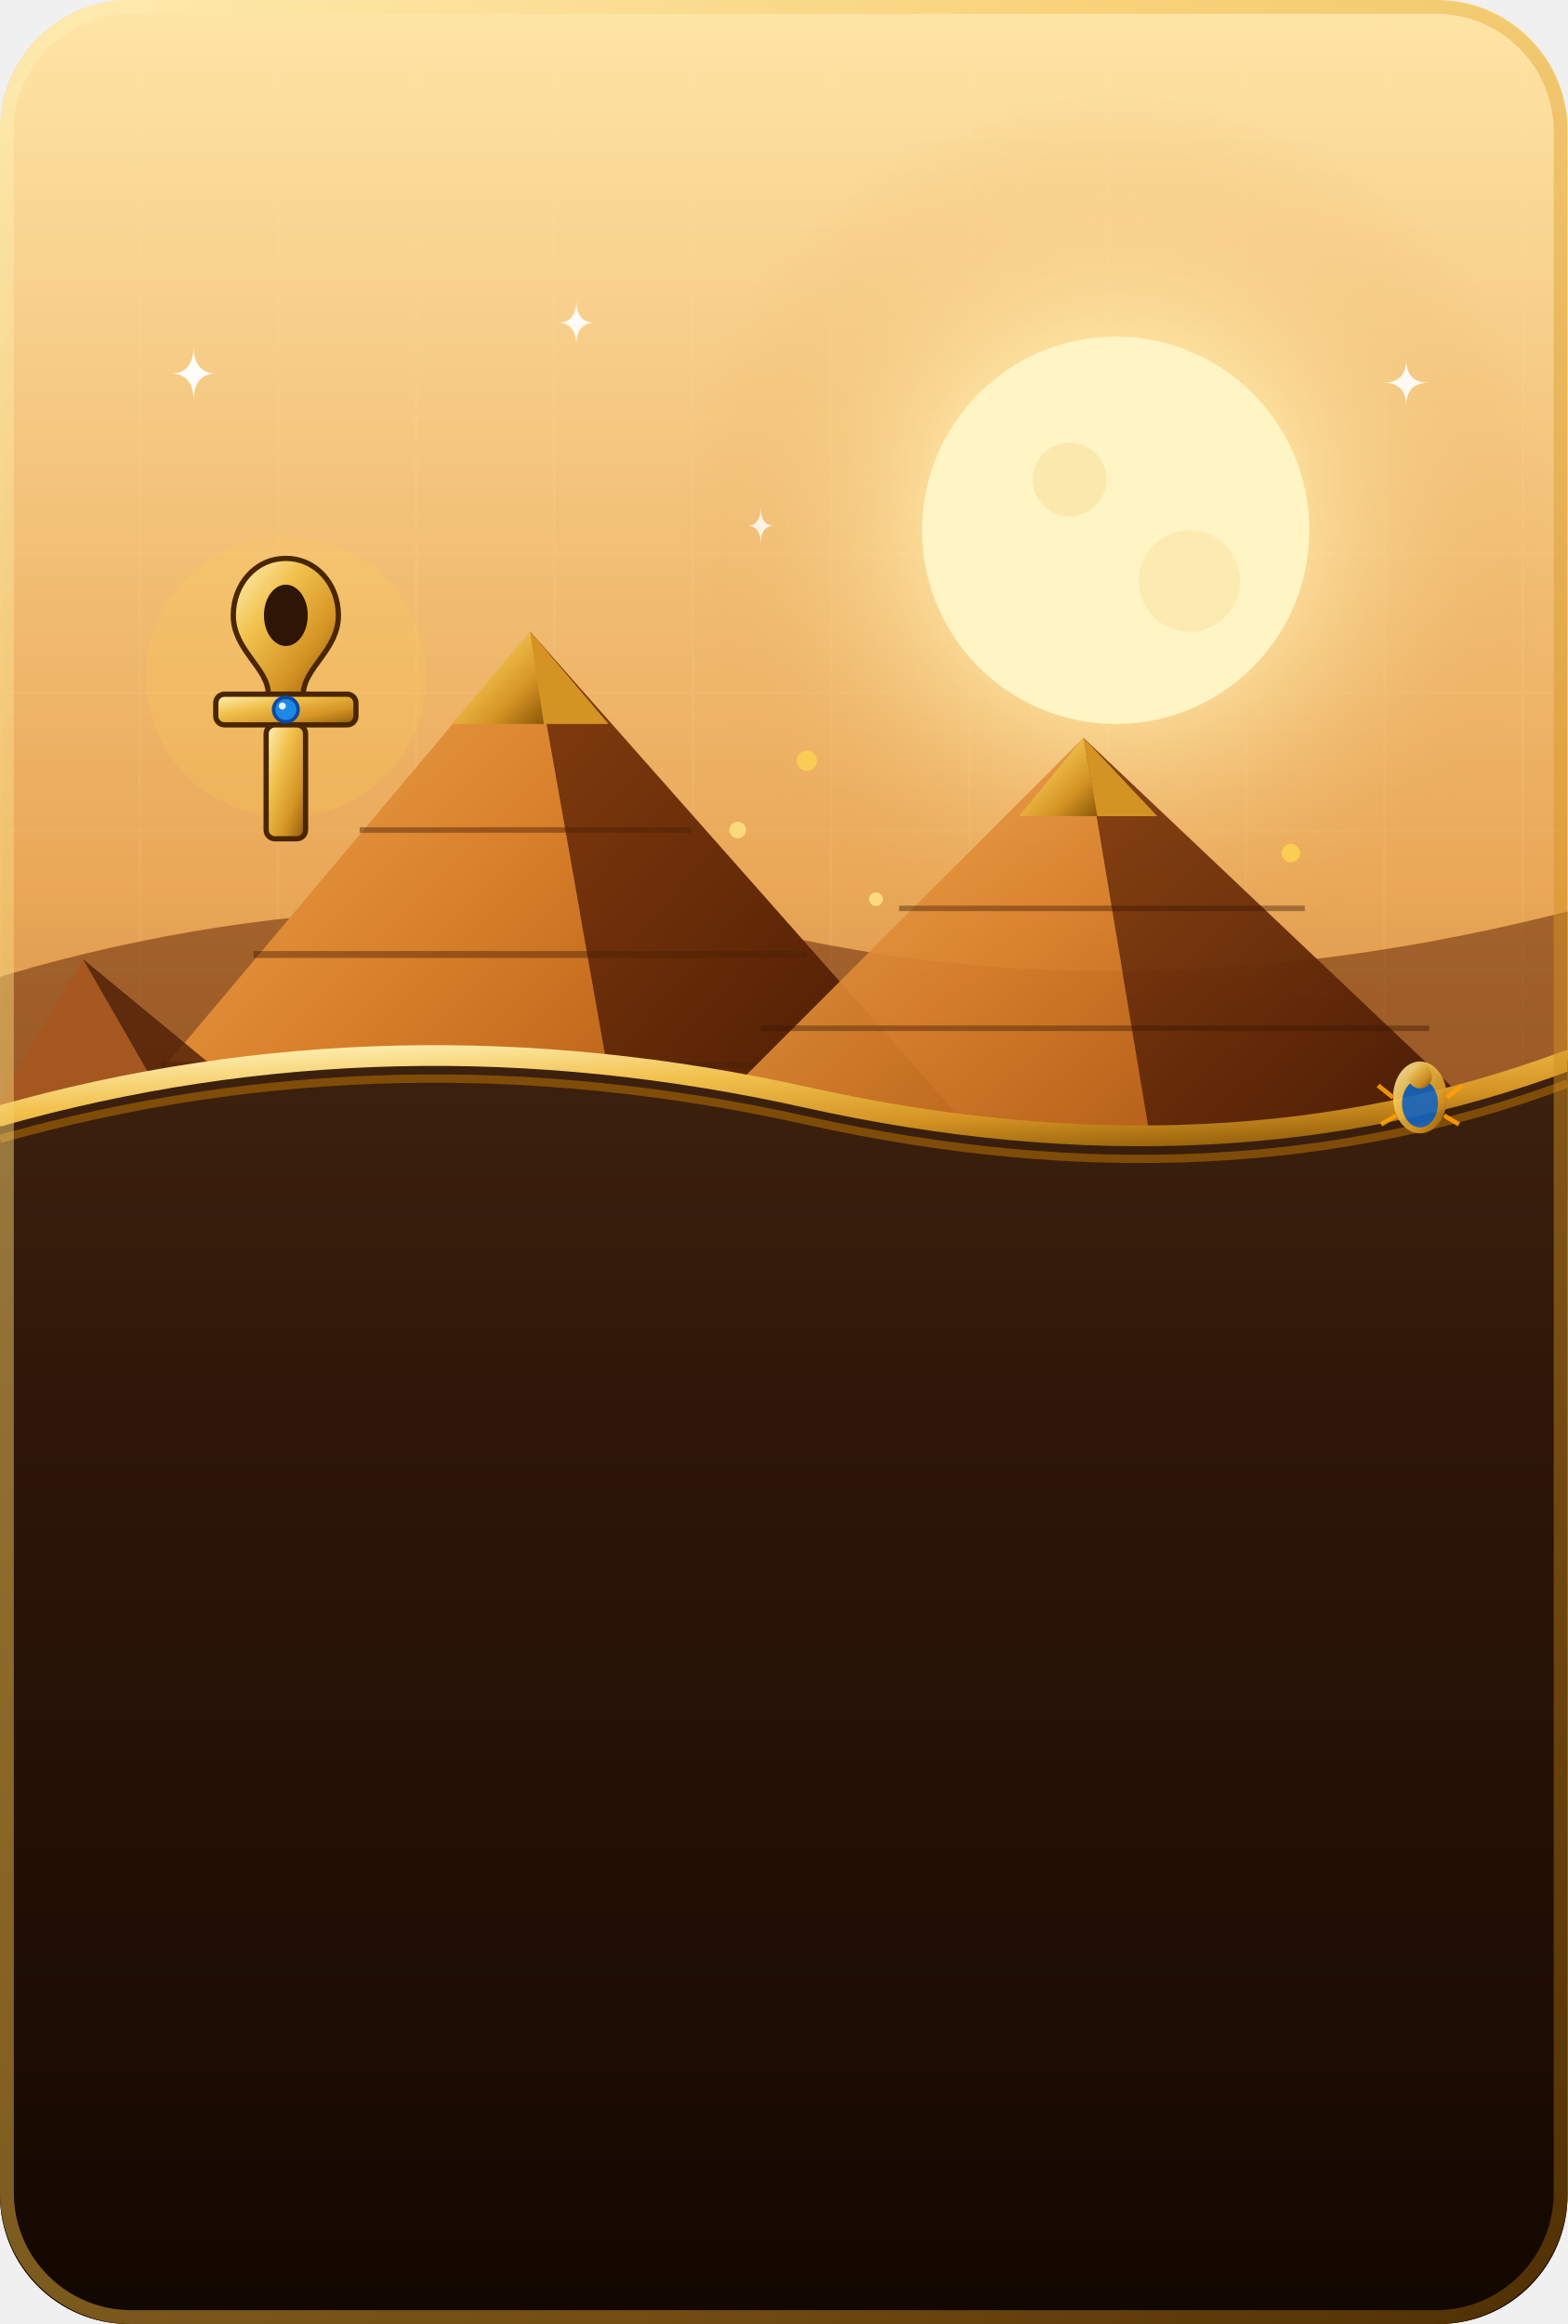
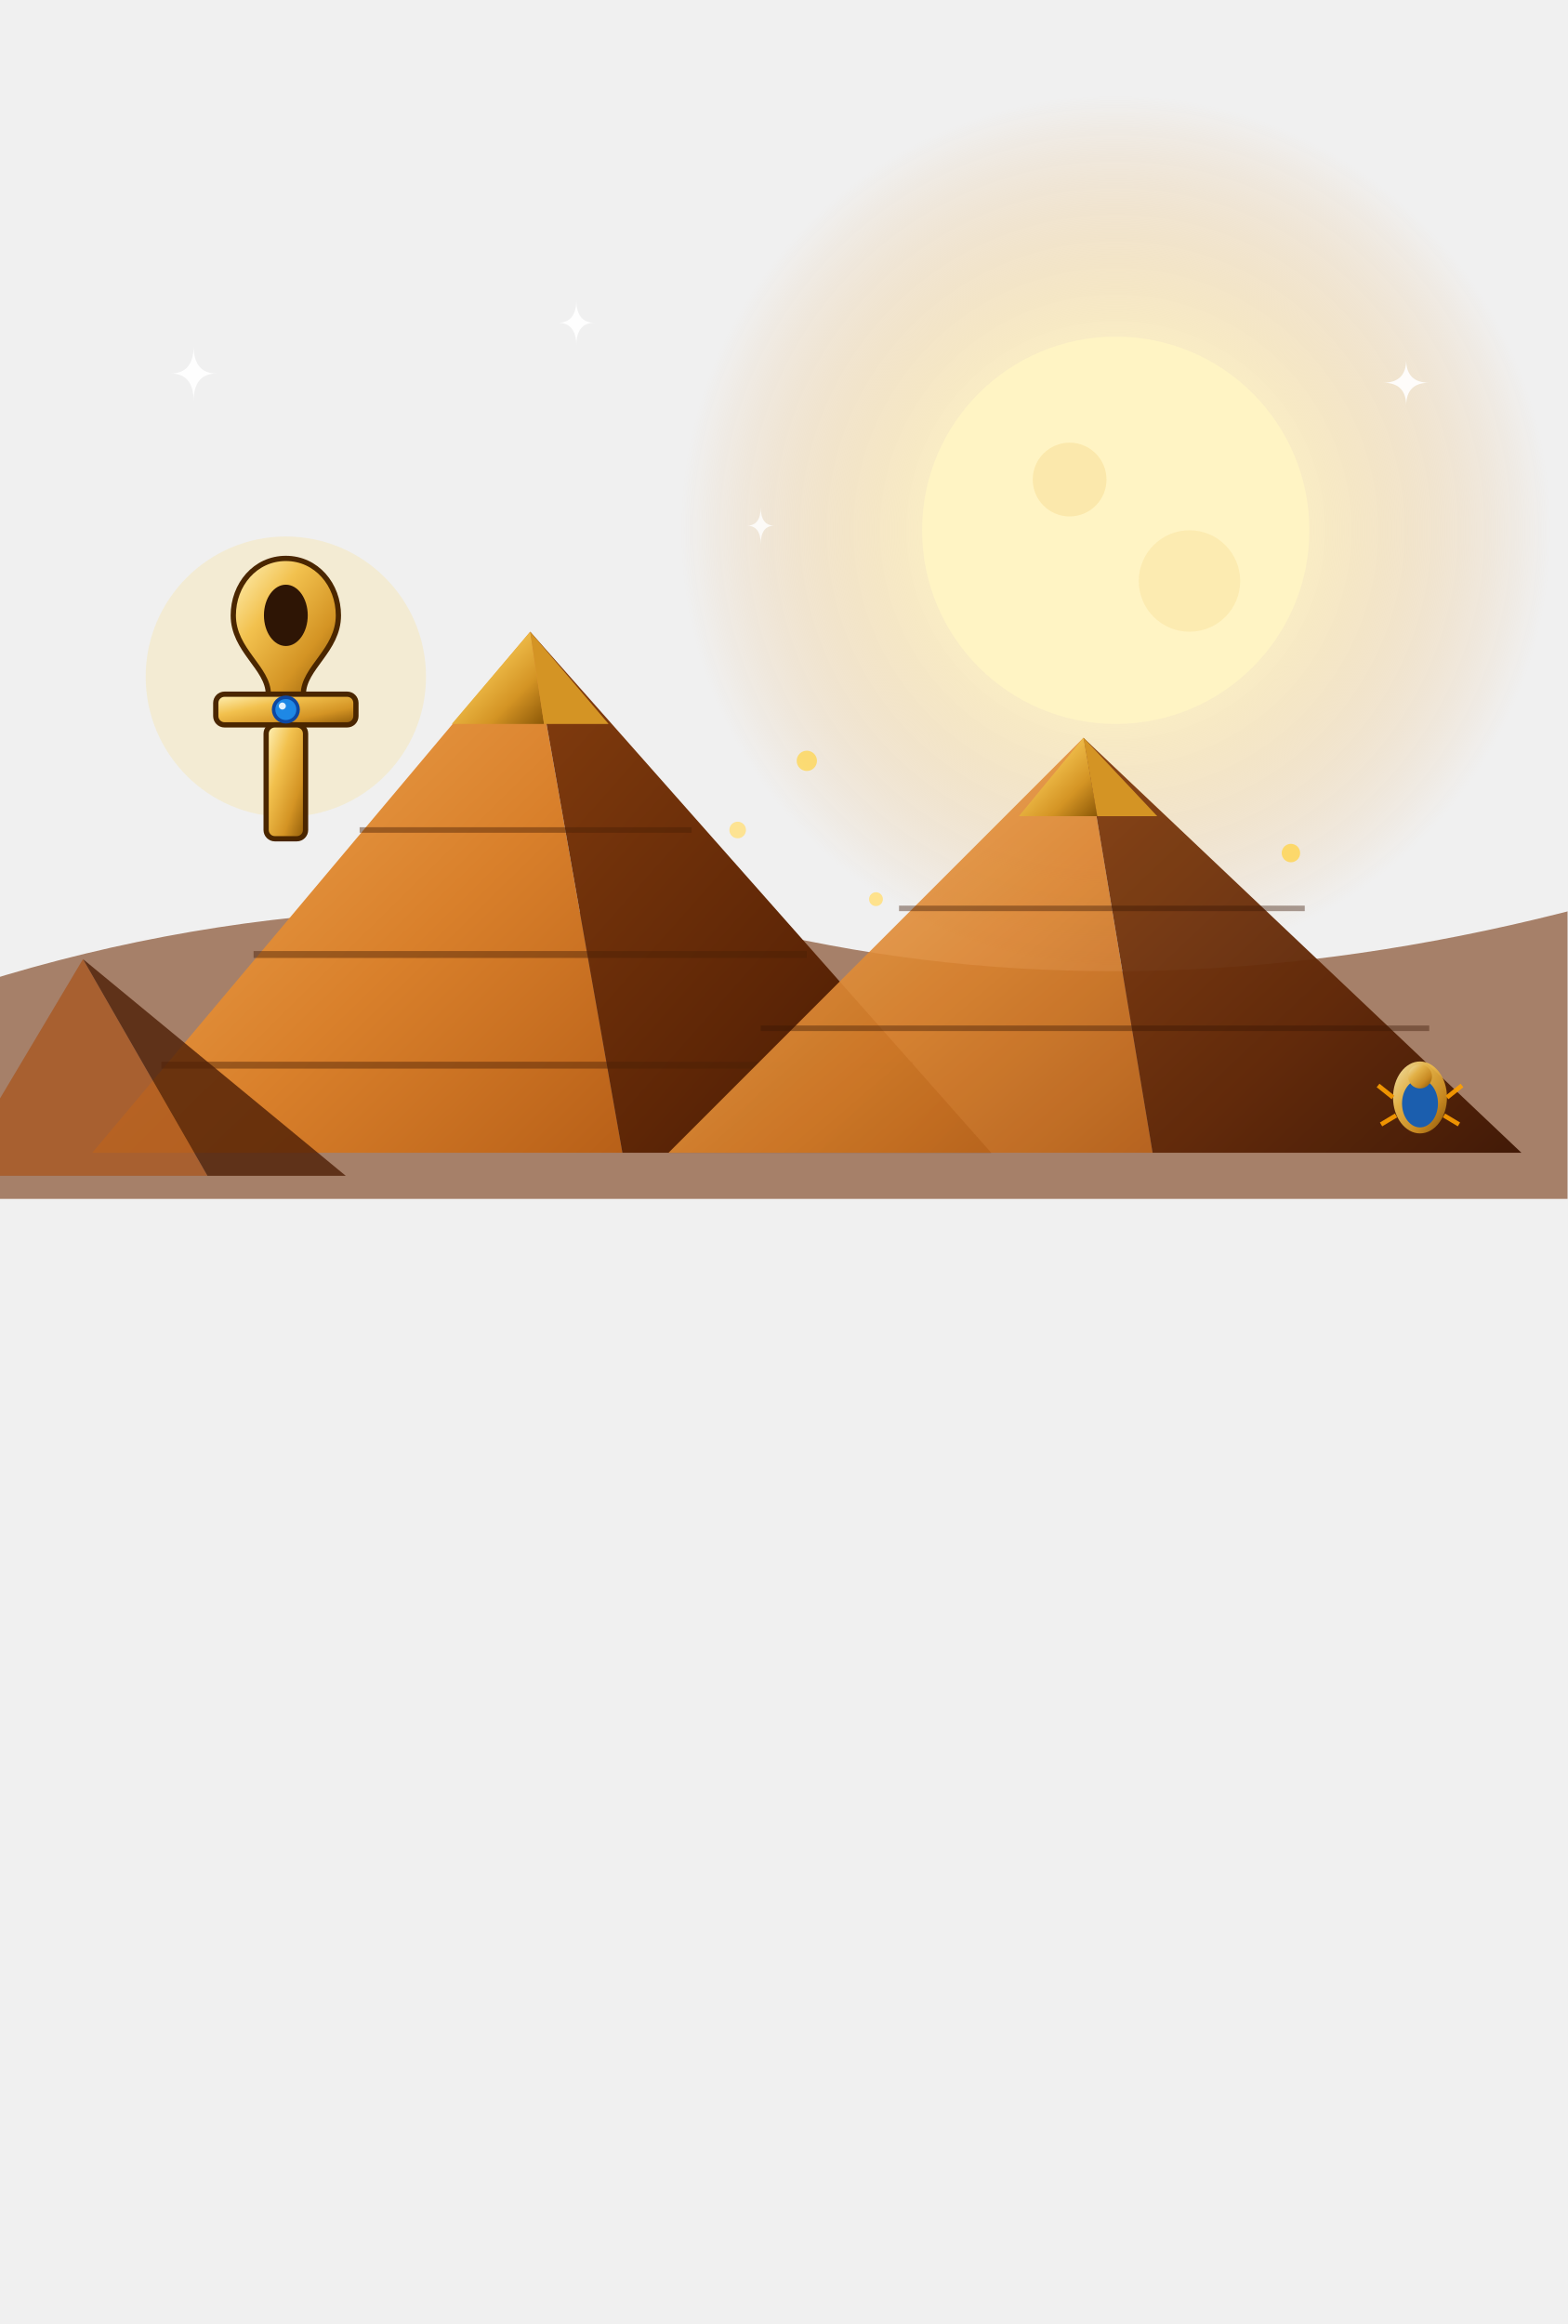
<svg xmlns="http://www.w3.org/2000/svg" viewBox="0 0 340 504" width="340" height="504">
  <defs>
    <clipPath id="cardClip">
      <rect width="340" height="504" rx="28" />
    </clipPath>
-     <pattern id="gd" width="30" height="30" patternUnits="userSpaceOnUse">
-       <path d="M 30 0 L 0 0 0 30" fill="none" stroke="#FFE9A8" stroke-width="1" opacity="0.08" />
-     </pattern>
-     <linearGradient id="bg_tomb_sky" x1="0" y1="0" x2="0" y2="1">
-       <stop offset="0" stop-color="#FFE6A8" />
-       <stop offset="0.38" stop-color="#EAA858" />
-       <stop offset="0.75" stop-color="#9C5220" />
-       <stop offset="1" stop-color="#4E230B" />
-     </linearGradient>
    <radialGradient id="desertMoonGlow" cx="50%" cy="50%" r="50%">
      <stop offset="0" stop-color="#FFFBE3" stop-opacity="0.95" />
      <stop offset="0.45" stop-color="#FFE9A8" stop-opacity="0.6" />
      <stop offset="1" stop-color="#E7A95A" stop-opacity="0" />
    </radialGradient>
    <linearGradient id="egyptGold" x1="0" y1="0" x2="1" y2="1">
      <stop offset="0" stop-color="#FFF4BD" />
      <stop offset="0.35" stop-color="#F2C14E" />
      <stop offset="0.7" stop-color="#D49424" />
      <stop offset="1" stop-color="#8C5807" />
    </linearGradient>
    <linearGradient id="pyramidLit" x1="0" y1="0" x2="1" y2="1">
      <stop offset="0" stop-color="#F5B25D" />
      <stop offset="0.6" stop-color="#D9802B" />
      <stop offset="1" stop-color="#B86018" />
    </linearGradient>
    <linearGradient id="pyramidShadow" x1="0" y1="0" x2="1" y2="1">
      <stop offset="0" stop-color="#853E0F" />
      <stop offset="0.6" stop-color="#5E2606" />
      <stop offset="1" stop-color="#3D1502" />
    </linearGradient>
-     <linearGradient id="tombSoil" x1="0" y1="0" x2="0" y2="1">
-       <stop offset="0" stop-color="#3D210E" />
-       <stop offset="0.3" stop-color="#2D1608" />
-       <stop offset="0.75" stop-color="#1E0D03" />
-       <stop offset="1" stop-color="#120701" />
-     </linearGradient>
    <g id="golden_ankh_symbol">
      <path d="M 0 -22 C 7 -22, 12 -16, 12 -9 C 12 -1, 4 3, 4 9 L -4 9 C -4 3, -12 -1, -12 -9 C -12 -16, -7 -22, 0 -22 Z" fill="url(#egyptGold)" stroke="#4A2600" stroke-width="1.2" />
      <ellipse cx="0" cy="-9" rx="5" ry="7" fill="#2E1505" />
      <rect x="-16" y="9" width="32" height="7" rx="2" fill="url(#egyptGold)" stroke="#4A2600" stroke-width="1.2" />
      <rect x="-4.5" y="16" width="9" height="26" rx="2" fill="url(#egyptGold)" stroke="#4A2600" stroke-width="1.2" />
      <circle cx="0" cy="12.5" r="2.8" fill="#1E88E5" stroke="#0D47A1" stroke-width="0.8" />
      <circle cx="-0.8" cy="11.7" r="0.8" fill="#E3F2FD" />
    </g>
  </defs>
  <g clip-path="url(#cardClip)">
-     <rect width="340" height="504" fill="url(#bg_tomb_sky)" />
-     <rect width="340" height="504" fill="url(#gd)" />
    <circle cx="242" cy="115" r="95" fill="url(#desertMoonGlow)" />
    <circle cx="242" cy="115" r="42" fill="#FFF4C4" />
    <circle cx="232" cy="104" r="8" fill="#F7DA8D" opacity="0.45" />
    <circle cx="258" cy="126" r="11" fill="#F7DA8D" opacity="0.35" />
    <path d="M 42 75 Q 42 81 47 81 Q 42 81 42 87 Q 42 81 37 81 Q 42 81 42 75 Z" fill="#FFFFFF" opacity="0.95" />
    <path d="M 125 65 Q 125 70 129 70 Q 125 70 125 75 Q 125 70 121 70 Q 125 70 125 65 Z" fill="#FFFFFF" opacity="0.9" />
    <path d="M 305 78 Q 305 83 310 83 Q 305 83 305 88 Q 305 83 300 83 Q 305 83 305 78 Z" fill="#FFFFFF" opacity="0.9" />
    <path d="M 165 110 Q 165 114 168 114 Q 165 114 165 118 Q 165 114 162 114 Q 165 114 165 110 Z" fill="#FFFFFF" opacity="0.8" />
    <path d="M -10 215 Q 80 185 180 205 Q 260 220 350 195 L 350 260 L -10 260 Z" fill="#75350F" opacity="0.6" />
    <g transform="translate(10, -5)">
      <polygon points="105,142 10,255 125,255" fill="url(#pyramidLit)" />
      <polygon points="105,142 125,255 205,255" fill="url(#pyramidShadow)" />
      <polygon points="105,142 88,162 108,162" fill="url(#egyptGold)" />
      <polygon points="105,142 108,162 122,162" fill="#D49424" />
      <line x1="68" y1="185" x2="140" y2="185" stroke="#4A1E04" stroke-width="1.2" opacity="0.45" />
      <line x1="45" y1="212" x2="165" y2="212" stroke="#4A1E04" stroke-width="1.5" opacity="0.45" />
      <line x1="25" y1="236" x2="188" y2="236" stroke="#4A1E04" stroke-width="1.5" opacity="0.45" />
    </g>
    <g transform="translate(15, -5)">
      <polygon points="220,165 130,255 235,255" fill="url(#pyramidLit)" opacity="0.9" />
      <polygon points="220,165 235,255 315,255" fill="url(#pyramidShadow)" opacity="0.95" />
      <polygon points="220,165 206,182 223,182" fill="url(#egyptGold)" />
      <polygon points="220,165 223,182 236,182" fill="#D49424" />
      <line x1="180" y1="202" x2="268" y2="202" stroke="#381502" stroke-width="1.2" opacity="0.4" />
      <line x1="150" y1="228" x2="295" y2="228" stroke="#381502" stroke-width="1.2" opacity="0.4" />
    </g>
    <polygon points="18,208 -10,255 45,255" fill="#A8551E" opacity="0.75" />
    <polygon points="18,208 45,255 75,255" fill="#4E1E05" opacity="0.8" />
    <g transform="translate(62, 142) scale(0.95)">
      <circle cx="0" cy="5" r="32" fill="#FFD54F" opacity="0.18" />
      <use href="#golden_ankh_symbol" />
    </g>
    <circle cx="160" cy="180" r="1.8" fill="#FFE082" opacity="0.85" />
    <circle cx="175" cy="165" r="2.2" fill="#FFD54F" opacity="0.75" />
    <circle cx="190" cy="195" r="1.5" fill="#FFE082" opacity="0.9" />
    <circle cx="280" cy="185" r="2" fill="#FFD54F" opacity="0.8" />
-     <path d="M 0 242 Q 85 218 175 238 T 340 230 L 340 504 L 0 504 Z" fill="url(#tombSoil)" />
-     <path d="M 0 242 Q 85 218 175 238 T 340 230" fill="none" stroke="url(#egyptGold)" stroke-width="4.5" stroke-linecap="round" />
-     <path d="M 0 247 Q 85 223 175 243 T 340 235" fill="none" stroke="#FFA000" stroke-opacity="0.35" stroke-width="1.8" />
    <g transform="translate(308, 238) scale(0.65)" opacity="0.9">
      <ellipse cx="0" cy="0" rx="9" ry="12" fill="url(#egyptGold)" />
      <ellipse cx="0" cy="2" rx="6" ry="8" fill="#1565C0" />
      <circle cx="0" cy="-7" r="4" fill="url(#egyptGold)" />
      <path d="M -9 0 L -14 -4 M 9 0 L 14 -4 M -8 6 L -13 9 M 8 6 L 13 9" stroke="#FFA000" stroke-width="1.5" />
    </g>
  </g>
-   <rect x="1.5" y="1.5" width="337" height="501" rx="27" fill="none" stroke="url(#egyptGold)" stroke-opacity="0.5" stroke-width="3" />
</svg>
